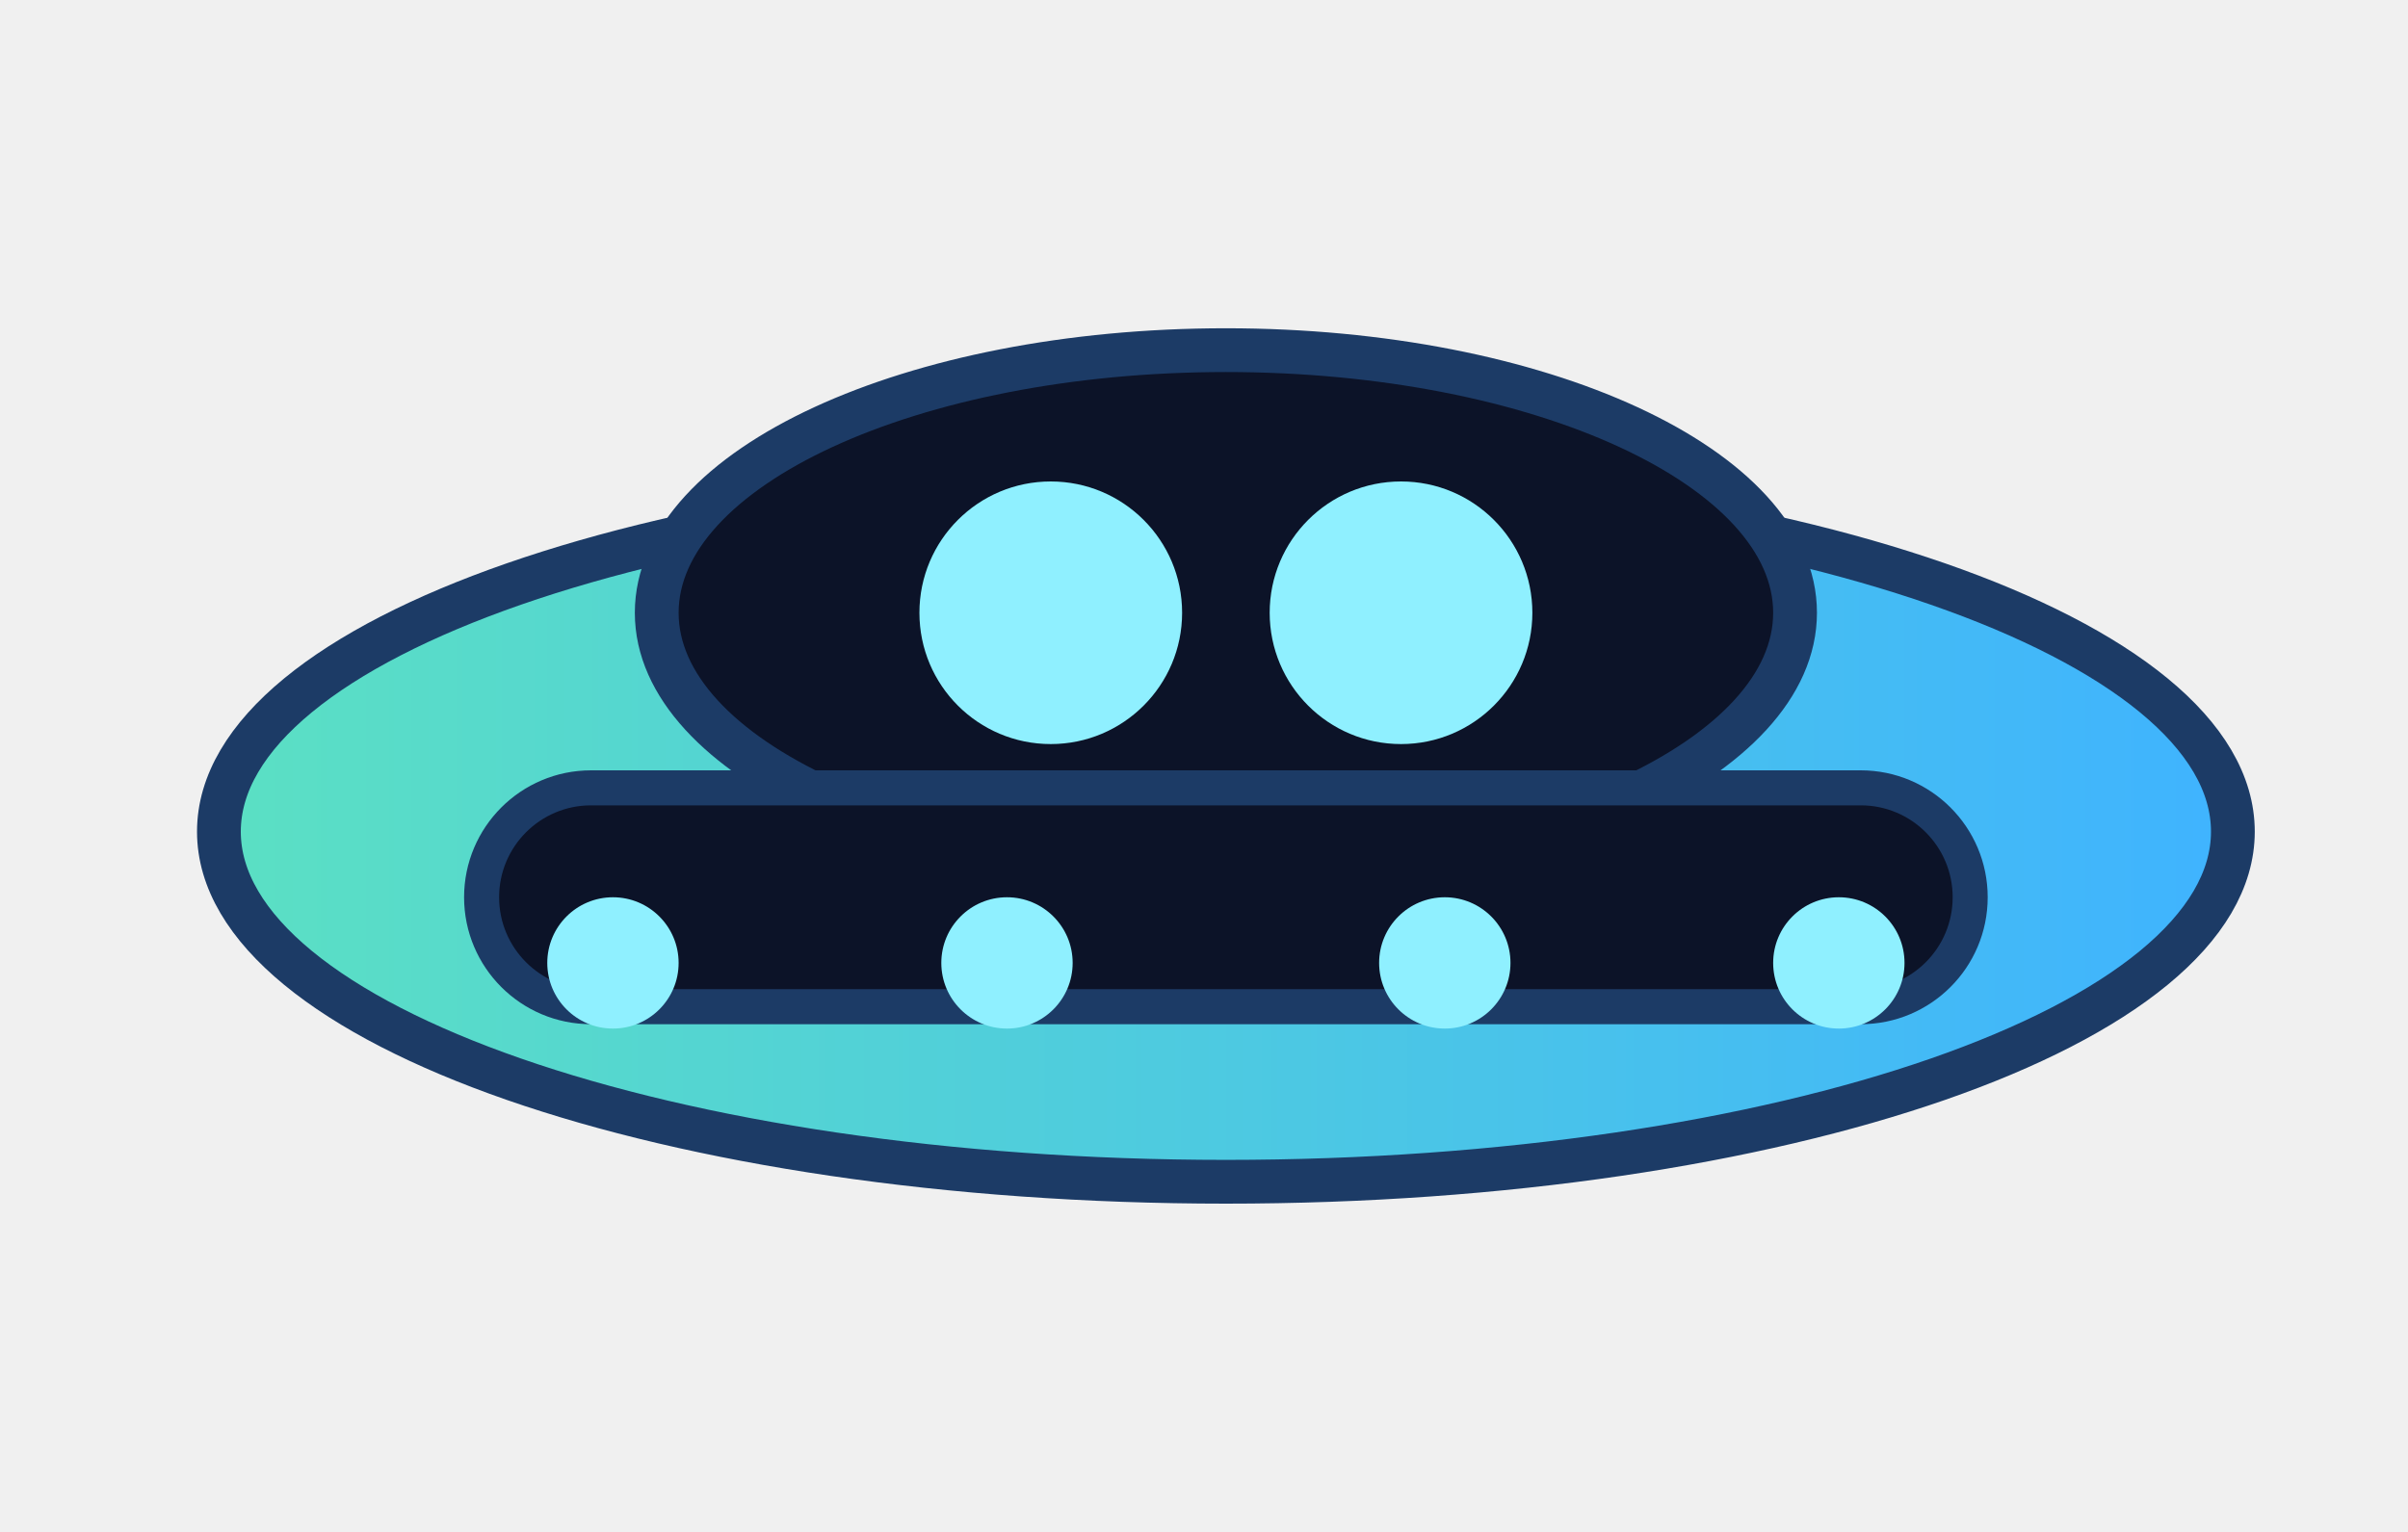
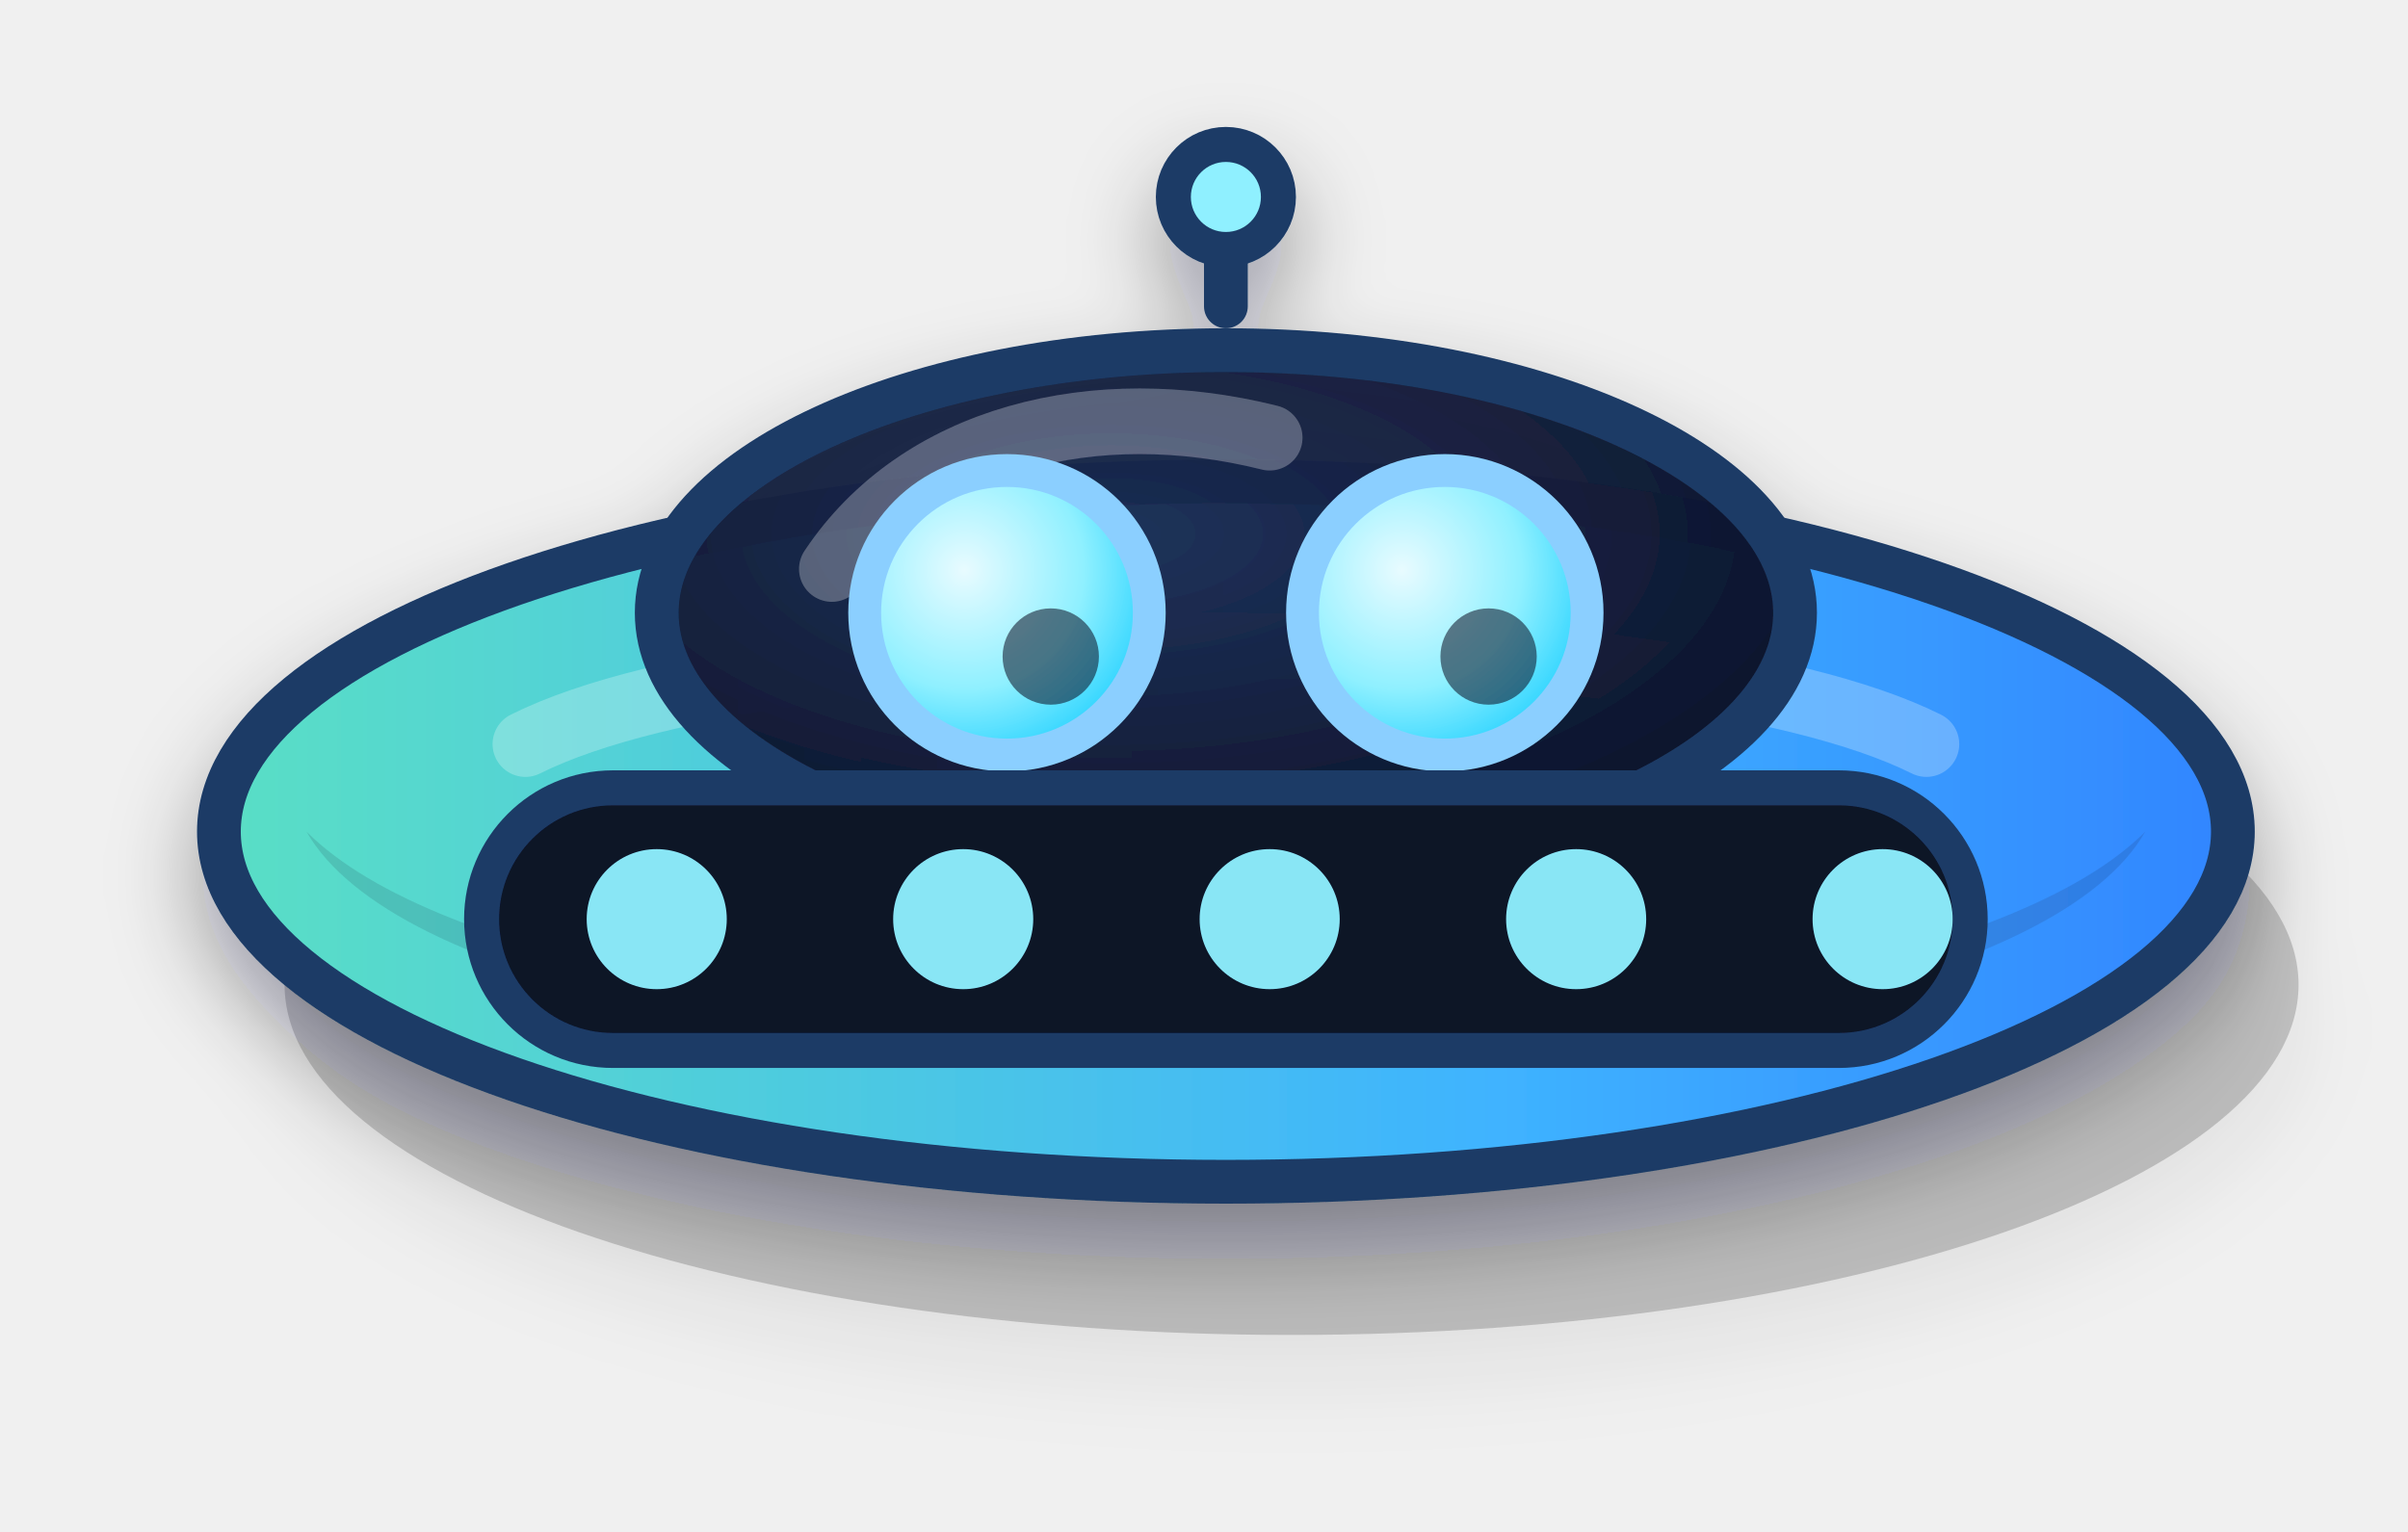
<svg xmlns="http://www.w3.org/2000/svg" width="110" height="70" viewBox="0 0 110 70">
  <defs>
-     <linearGradient id="hull" x1="0%" y1="0%" x2="100%" y2="0%">
-       <stop offset="0%" stop-color="#5be0c3" />
-       <stop offset="100%" stop-color="#3fb3ff" />
+     <linearGradient id="alienHullGradient" x1="0" y1="0" x2="110" y2="0" gradientUnits="userSpaceOnUse">
+       <stop offset="0" stop-color="#5be0c3" />
+       <stop offset="0.55" stop-color="#3fb3ff" />
+       <stop offset="1" stop-color="#2b6fff" />
    </linearGradient>
+     <radialGradient id="alienDomeGradient" cx="40%" cy="35%" r="75%">
+       <stop offset="0" stop-color="#1b2b53" stop-opacity="0.95" />
+       <stop offset="1" stop-color="#0b1024" stop-opacity="1" />
+     </radialGradient>
+     <radialGradient id="alienEyeGlow" cx="35%" cy="35%" r="70%">
+       <stop offset="0" stop-color="#e8fbff" />
+       <stop offset="0.6" stop-color="#8ff0ff" />
+       <stop offset="1" stop-color="#2bd3ff" />
+     </radialGradient>
+     <filter id="alienShadow" x="-30%" y="-30%" width="160%" height="160%">
+       <feDropShadow dx="0" dy="2" stdDeviation="2" flood-color="#0b1024" flood-opacity="0.35" />
+     </filter>
  </defs>
-   <g transform="translate(8 6)">
-     <ellipse cx="48" cy="32" rx="46" ry="16" fill="url(#hull)" stroke="#1c3b66" stroke-width="2" />
-     <ellipse cx="48" cy="22" rx="26" ry="12" fill="#0c1328" stroke="#1c3b66" stroke-width="2" />
-     <ellipse cx="40" cy="22" rx="6" ry="6" fill="#8ff0ff" />
-     <ellipse cx="56" cy="22" rx="6" ry="6" fill="#8ff0ff" />
-     <rect x="14" y="30" width="68" height="10" rx="5" fill="#0c1328" stroke="#1c3b66" stroke-width="1.6" />
-     <circle cx="20" cy="38" r="3" fill="#8ff0ff" />
-     <circle cx="38" cy="38" r="3" fill="#8ff0ff" />
-     <circle cx="58" cy="38" r="3" fill="#8ff0ff" />
-     <circle cx="76" cy="38" r="3" fill="#8ff0ff" />
+   <g filter="url(#alienShadow)" transform="translate(8 6)" stroke-linejoin="round" stroke-linecap="round">
+     <ellipse cx="48" cy="36" rx="46" ry="16" fill="#000000" fill-opacity="0.18" stroke="none" transform="translate(3 3)" />
+     <ellipse cx="48" cy="32" rx="46" ry="16" fill="url(#alienHullGradient)" stroke="#1c3b66" stroke-width="2" />
+     <path d="M6 32 C18 44 78 44 90 32 C82 46 14 46 6 32 Z" fill="#0b1024" fill-opacity="0.12" stroke="none" />
+     <path d="M16 28 C28 22 68 22 80 28" fill="none" stroke="#ffffff" stroke-opacity="0.25" stroke-width="3" />
+     <ellipse cx="48" cy="22" rx="26" ry="12" fill="url(#alienDomeGradient)" stroke="#1c3b66" stroke-width="2" />
+     <path d="M30 20 C34 14 42 12 50 14" fill="none" stroke="#ffffff" stroke-opacity="0.28" stroke-width="3" />
+     <ellipse cx="38" cy="22" rx="6.5" ry="6.5" fill="url(#alienEyeGlow)" stroke="#8bcfff" stroke-width="1.5" />
+     <ellipse cx="58" cy="22" rx="6.5" ry="6.5" fill="url(#alienEyeGlow)" stroke="#8bcfff" stroke-width="1.5" />
+     <circle cx="40" cy="24" r="2.2" fill="#0b1024" fill-opacity="0.55" stroke="none" />
+     <circle cx="60" cy="24" r="2.2" fill="#0b1024" fill-opacity="0.55" stroke="none" />
+     <rect x="14" y="30" width="68" height="12" rx="6" fill="#0c1328" stroke="#1c3b66" stroke-width="1.6" />
+     <g fill="#8ff0ff" opacity="0.95">
+       <circle cx="22" cy="36" r="3.2" />
+       <circle cx="36" cy="36" r="3.2" />
+       <circle cx="50" cy="36" r="3.2" />
+       <circle cx="64" cy="36" r="3.2" />
+       <circle cx="78" cy="36" r="3.2" />
+     </g>
+     <path d="M48 8 L48 4" stroke="#1c3b66" stroke-width="2" />
+     <circle cx="48" cy="3" r="2.4" fill="#8ff0ff" stroke="#1c3b66" stroke-width="1.6" />
  </g>
</svg>
